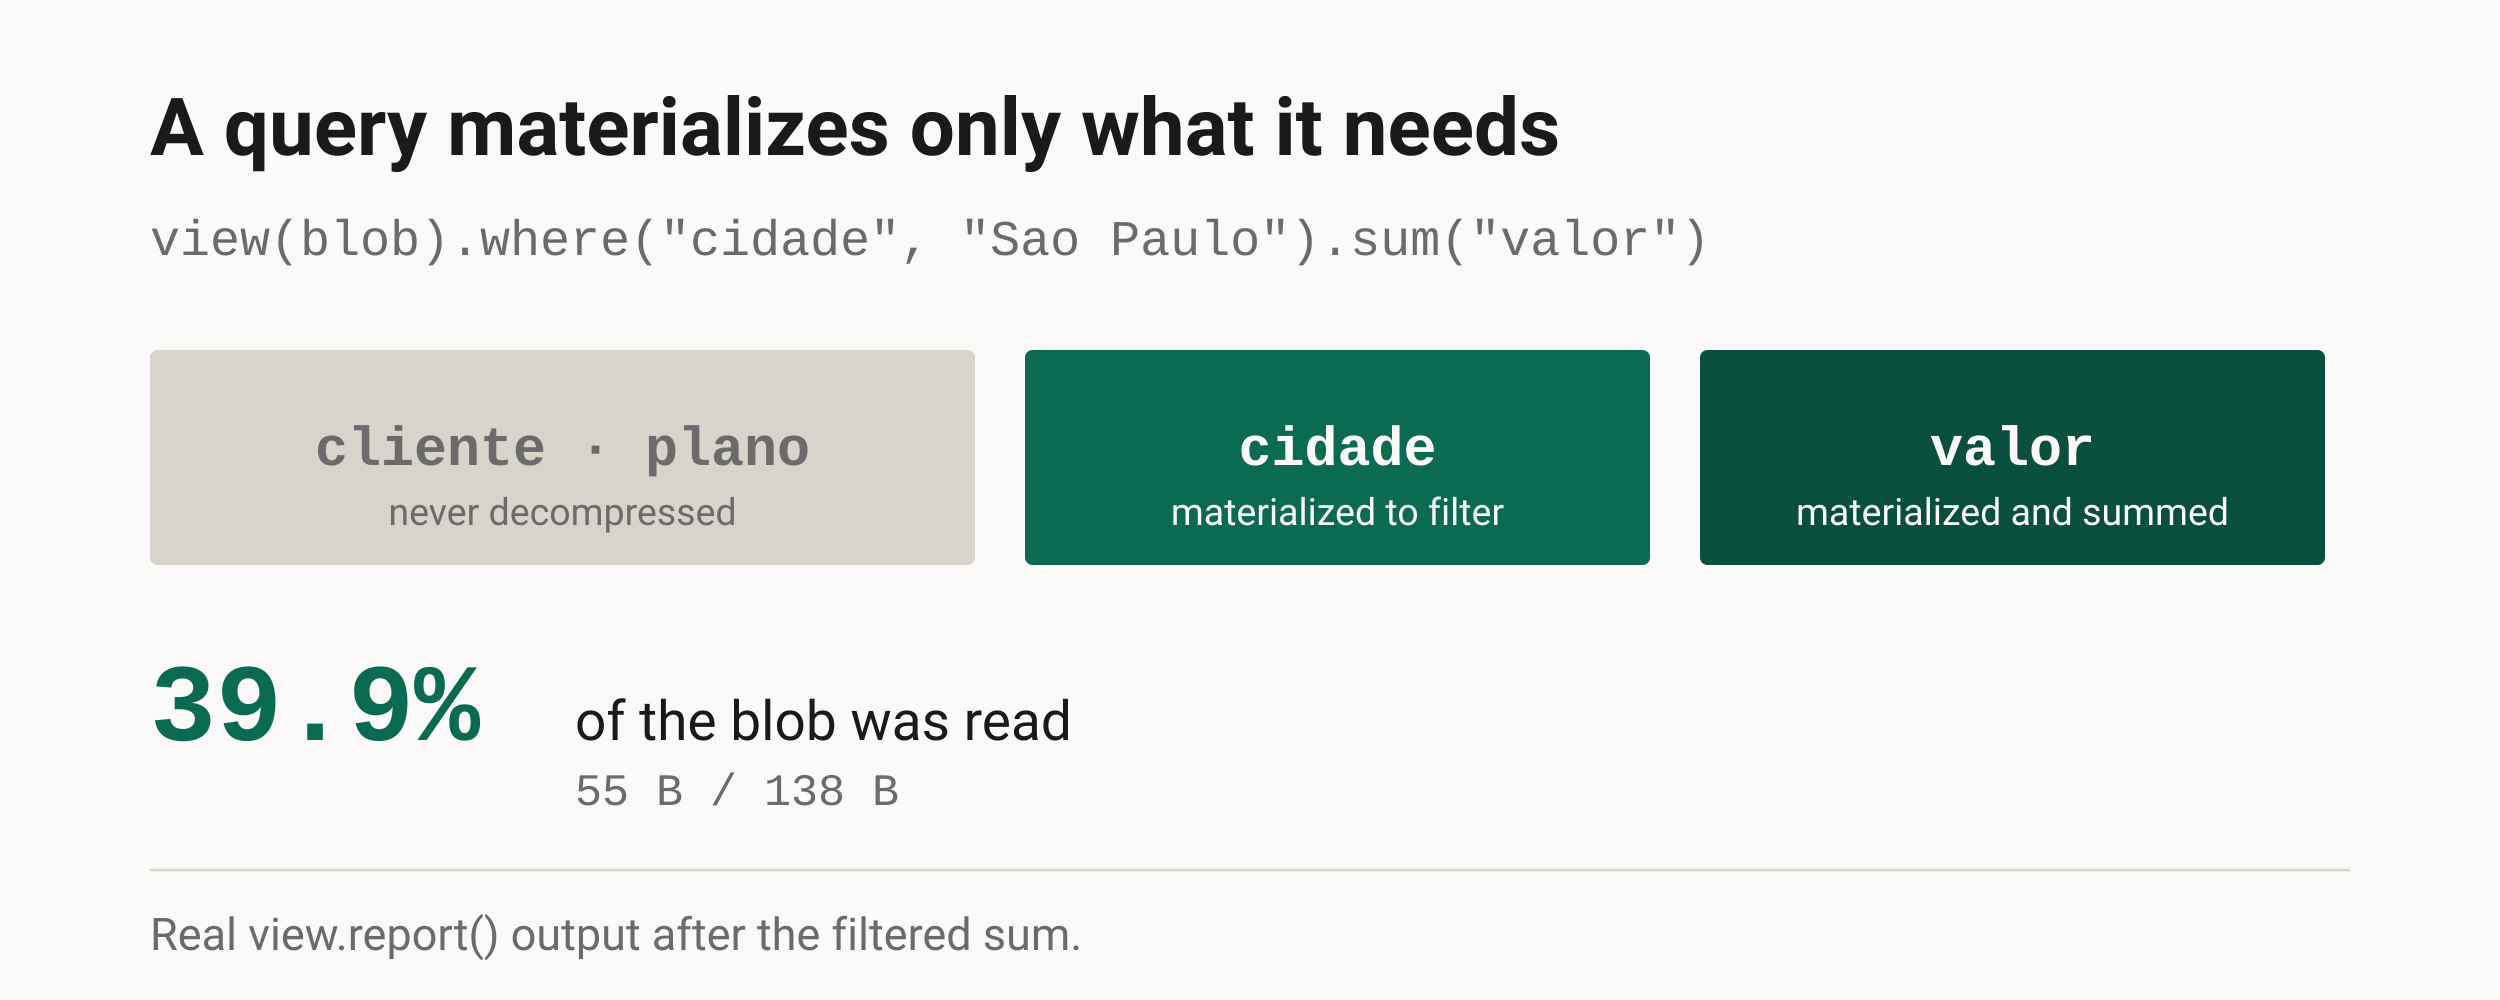
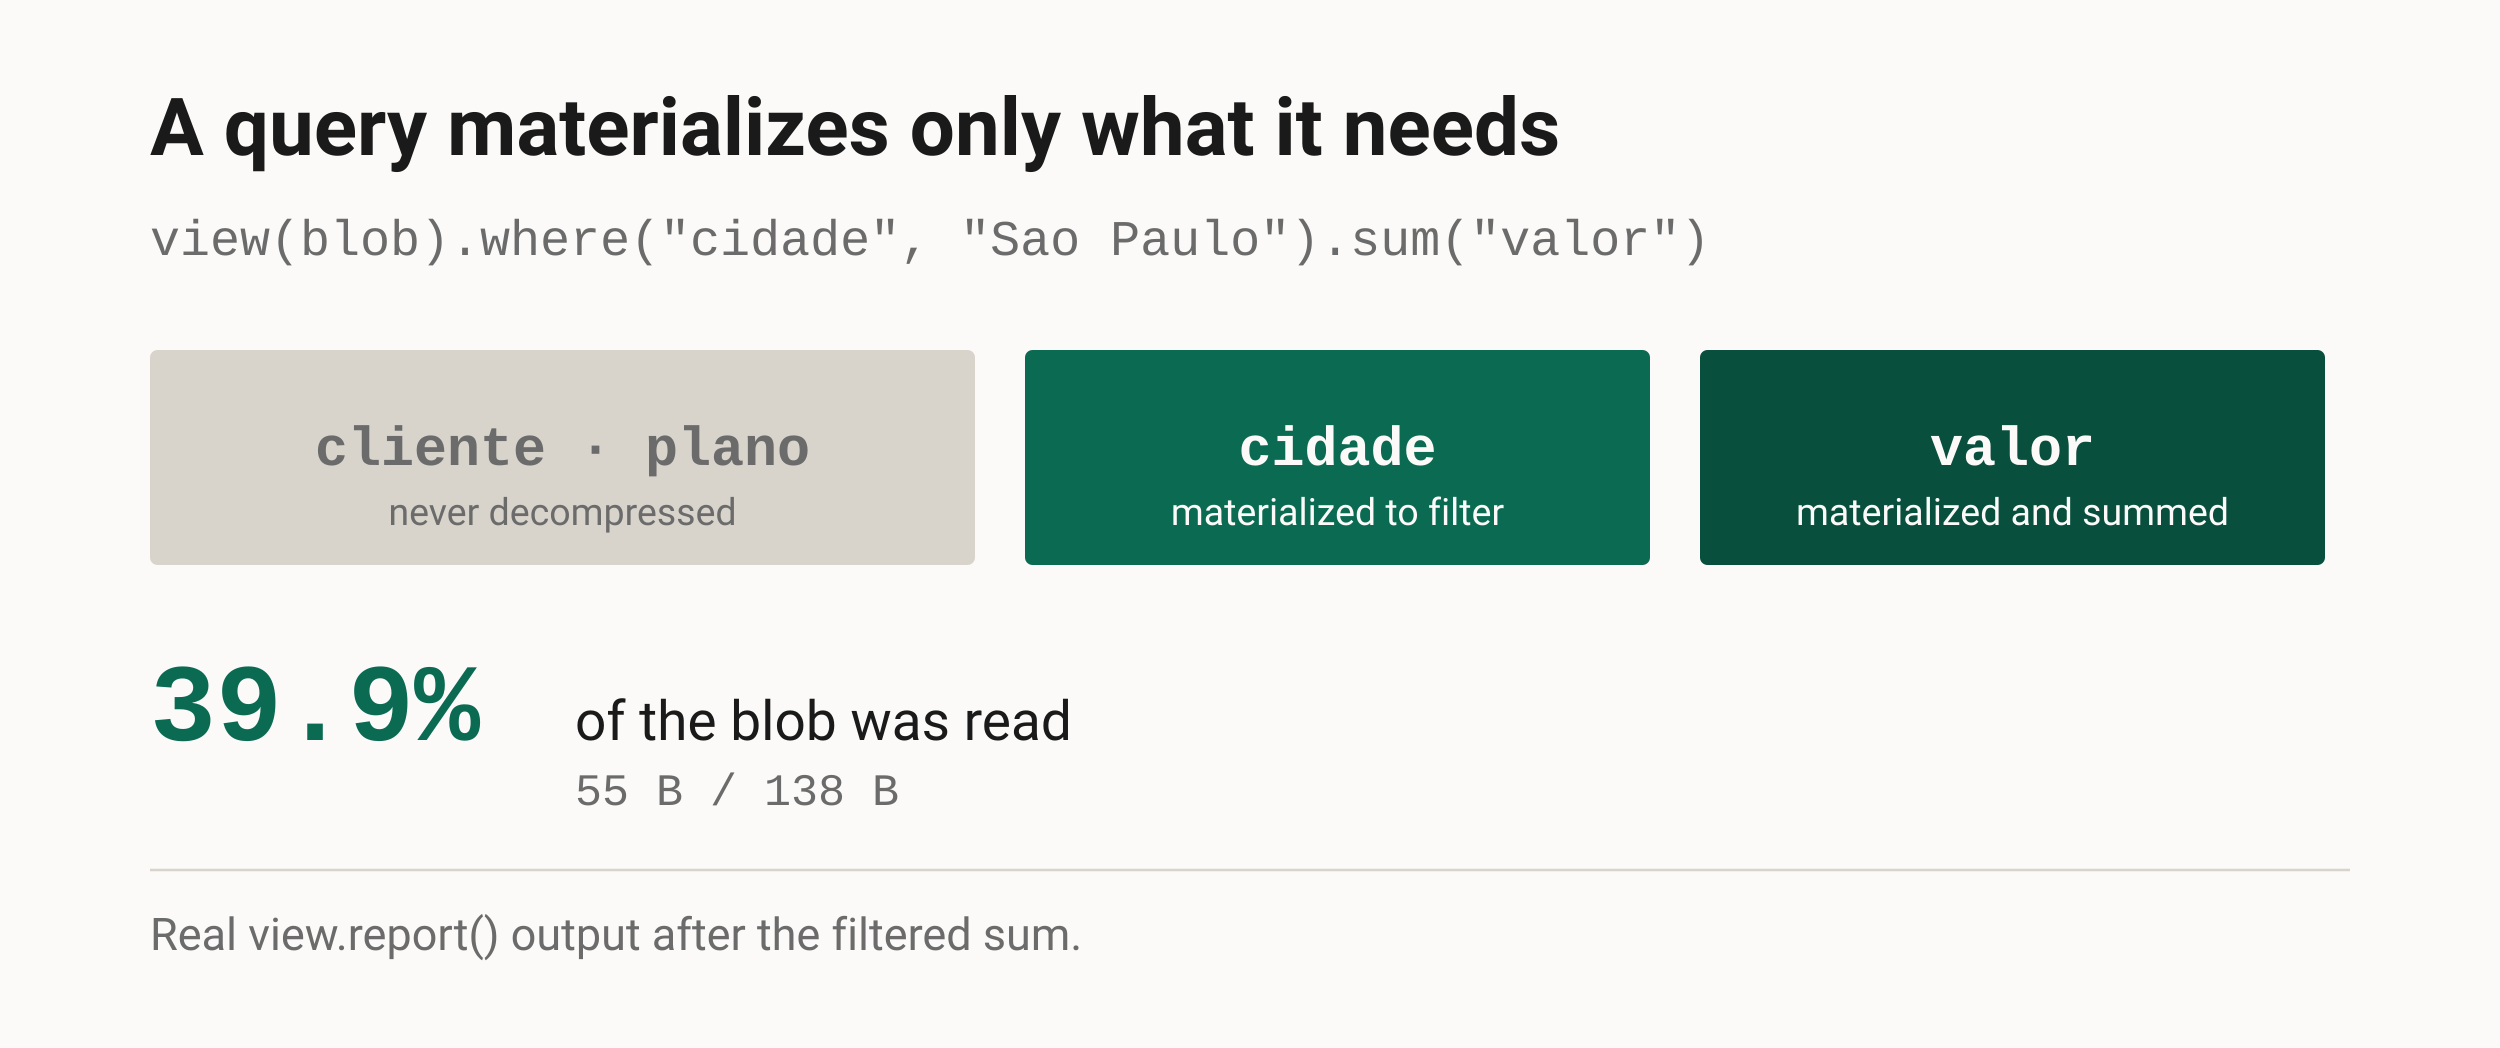
- <svg xmlns="http://www.w3.org/2000/svg" width="1000" height="400" viewBox="0 0 1000 400">
-   <rect width="1000" height="400" fill="#fbfaf8" />
+ <svg xmlns="http://www.w3.org/2000/svg" width="1000" height="419" viewBox="0 0 1000 419">
+   <rect width="1000" height="419" fill="#fbfaf8" />
  <text x="60" y="62" font-family="system-ui, -apple-system, 'Segoe UI', Roboto, Helvetica, Arial, sans-serif" font-size="32" fill="#1a1a1a" font-weight="600" text-anchor="start" xml:space="preserve">A query materializes only what it needs</text>
  <text x="60" y="102" font-family="ui-monospace, SFMono-Regular, Consolas, 'Liberation Mono', monospace" font-size="20" fill="#6b6b6b" text-anchor="start" xml:space="preserve">view(blob).where("cidade", "Sao Paulo").sum("valor")</text>
  <rect x="60" y="140" width="330" height="86" rx="3" fill="#d8d4cc" />
  <text x="225" y="186" font-family="ui-monospace, SFMono-Regular, Consolas, 'Liberation Mono', monospace" font-size="22" fill="#6b6b6b" font-weight="600" text-anchor="middle" xml:space="preserve">cliente · plano</text>
  <text x="225" y="210" font-family="system-ui, -apple-system, 'Segoe UI', Roboto, Helvetica, Arial, sans-serif" font-size="15" fill="#6b6b6b" text-anchor="middle" xml:space="preserve">never decompressed</text>
  <rect x="410" y="140" width="250" height="86" rx="3" fill="#0b6b52" />
  <text x="535" y="186" font-family="ui-monospace, SFMono-Regular, Consolas, 'Liberation Mono', monospace" font-size="22" fill="#fbfaf8" font-weight="600" text-anchor="middle" xml:space="preserve">cidade</text>
  <text x="535" y="210" font-family="system-ui, -apple-system, 'Segoe UI', Roboto, Helvetica, Arial, sans-serif" font-size="15" fill="#fbfaf8" text-anchor="middle" xml:space="preserve">materialized to filter</text>
  <rect x="680" y="140" width="250" height="86" rx="3" fill="#084f3d" />
  <text x="805" y="186" font-family="ui-monospace, SFMono-Regular, Consolas, 'Liberation Mono', monospace" font-size="22" fill="#fbfaf8" font-weight="600" text-anchor="middle" xml:space="preserve">valor</text>
  <text x="805" y="210" font-family="system-ui, -apple-system, 'Segoe UI', Roboto, Helvetica, Arial, sans-serif" font-size="15" fill="#fbfaf8" text-anchor="middle" xml:space="preserve">materialized and summed</text>
  <text x="60" y="296" font-family="ui-monospace, SFMono-Regular, Consolas, 'Liberation Mono', monospace" font-size="44" fill="#0b6b52" font-weight="600" text-anchor="start" xml:space="preserve">39.9%</text>
  <text x="230" y="296" font-family="system-ui, -apple-system, 'Segoe UI', Roboto, Helvetica, Arial, sans-serif" font-size="22" fill="#1a1a1a" text-anchor="start" xml:space="preserve">of the blob was read</text>
  <text x="230" y="322" font-family="ui-monospace, SFMono-Regular, Consolas, 'Liberation Mono', monospace" font-size="18" fill="#6b6b6b" text-anchor="start" xml:space="preserve">55 B / 138 B</text>
  <line x1="60" y1="348" x2="940" y2="348" stroke="#d8d4cc" stroke-width="1" />
  <text x="60" y="380" font-family="system-ui, -apple-system, 'Segoe UI', Roboto, Helvetica, Arial, sans-serif" font-size="18" fill="#6b6b6b" text-anchor="start" xml:space="preserve">Real view.report() output after the filtered sum.</text>
</svg>
